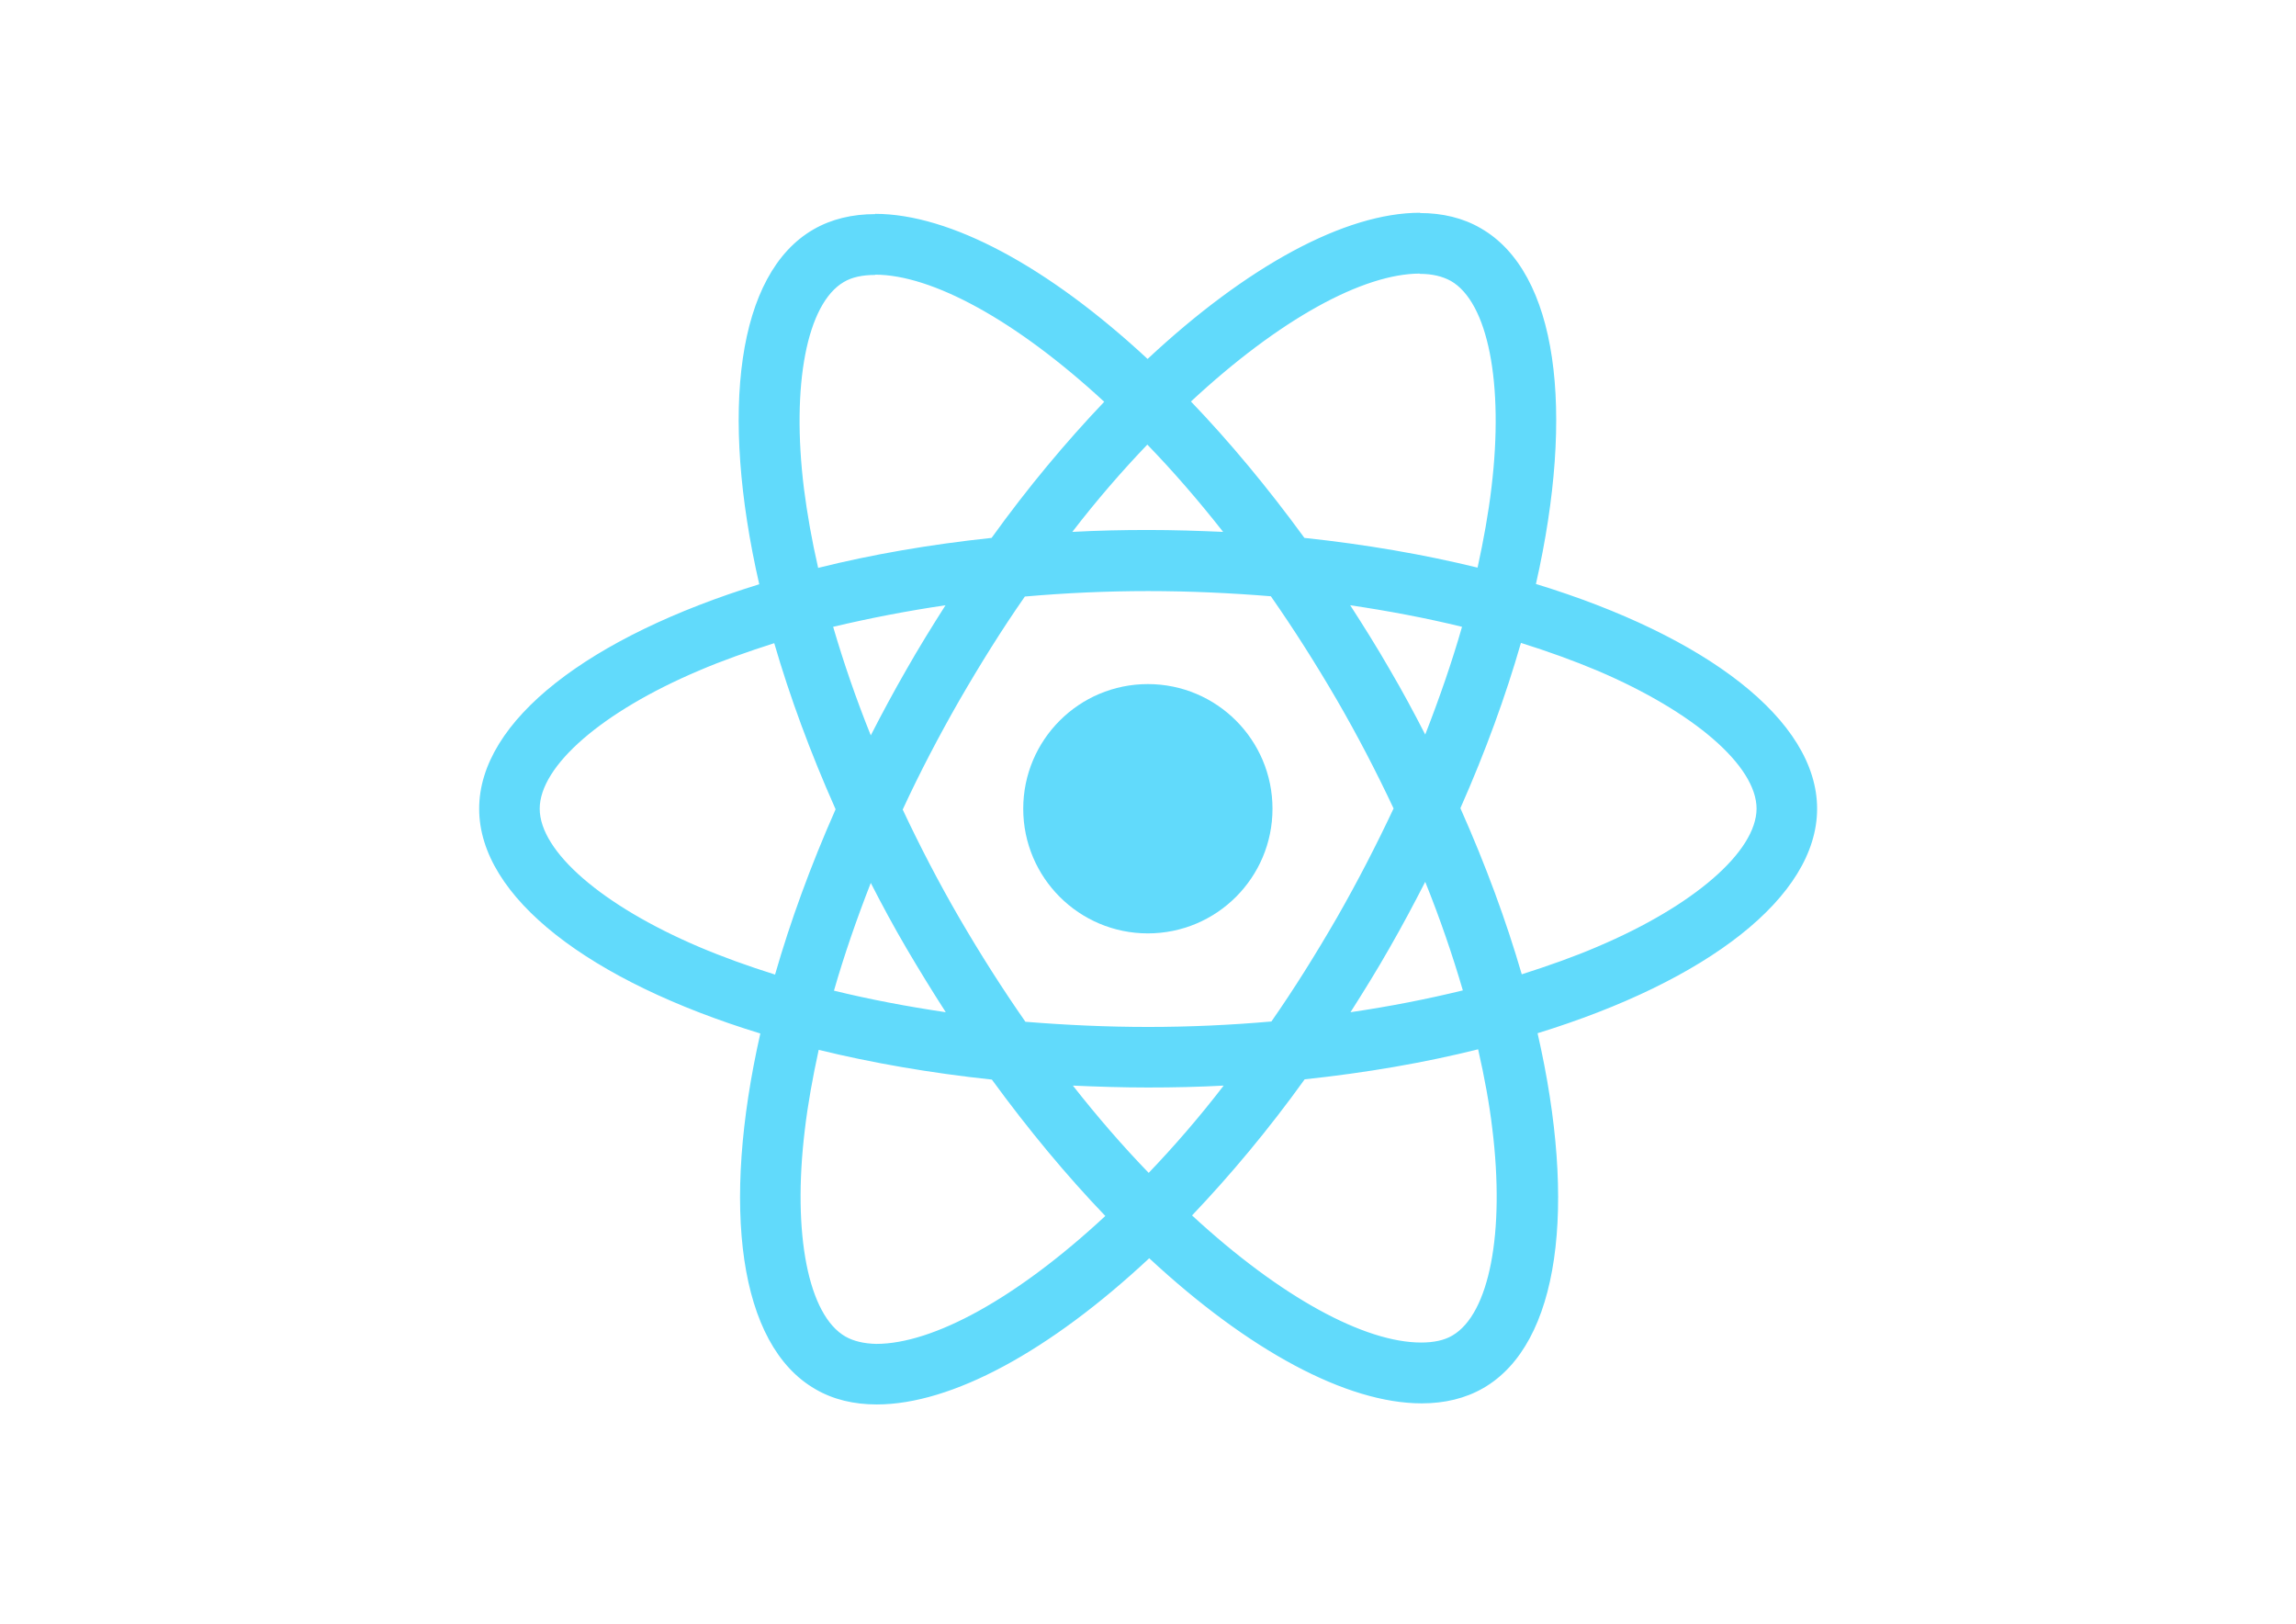
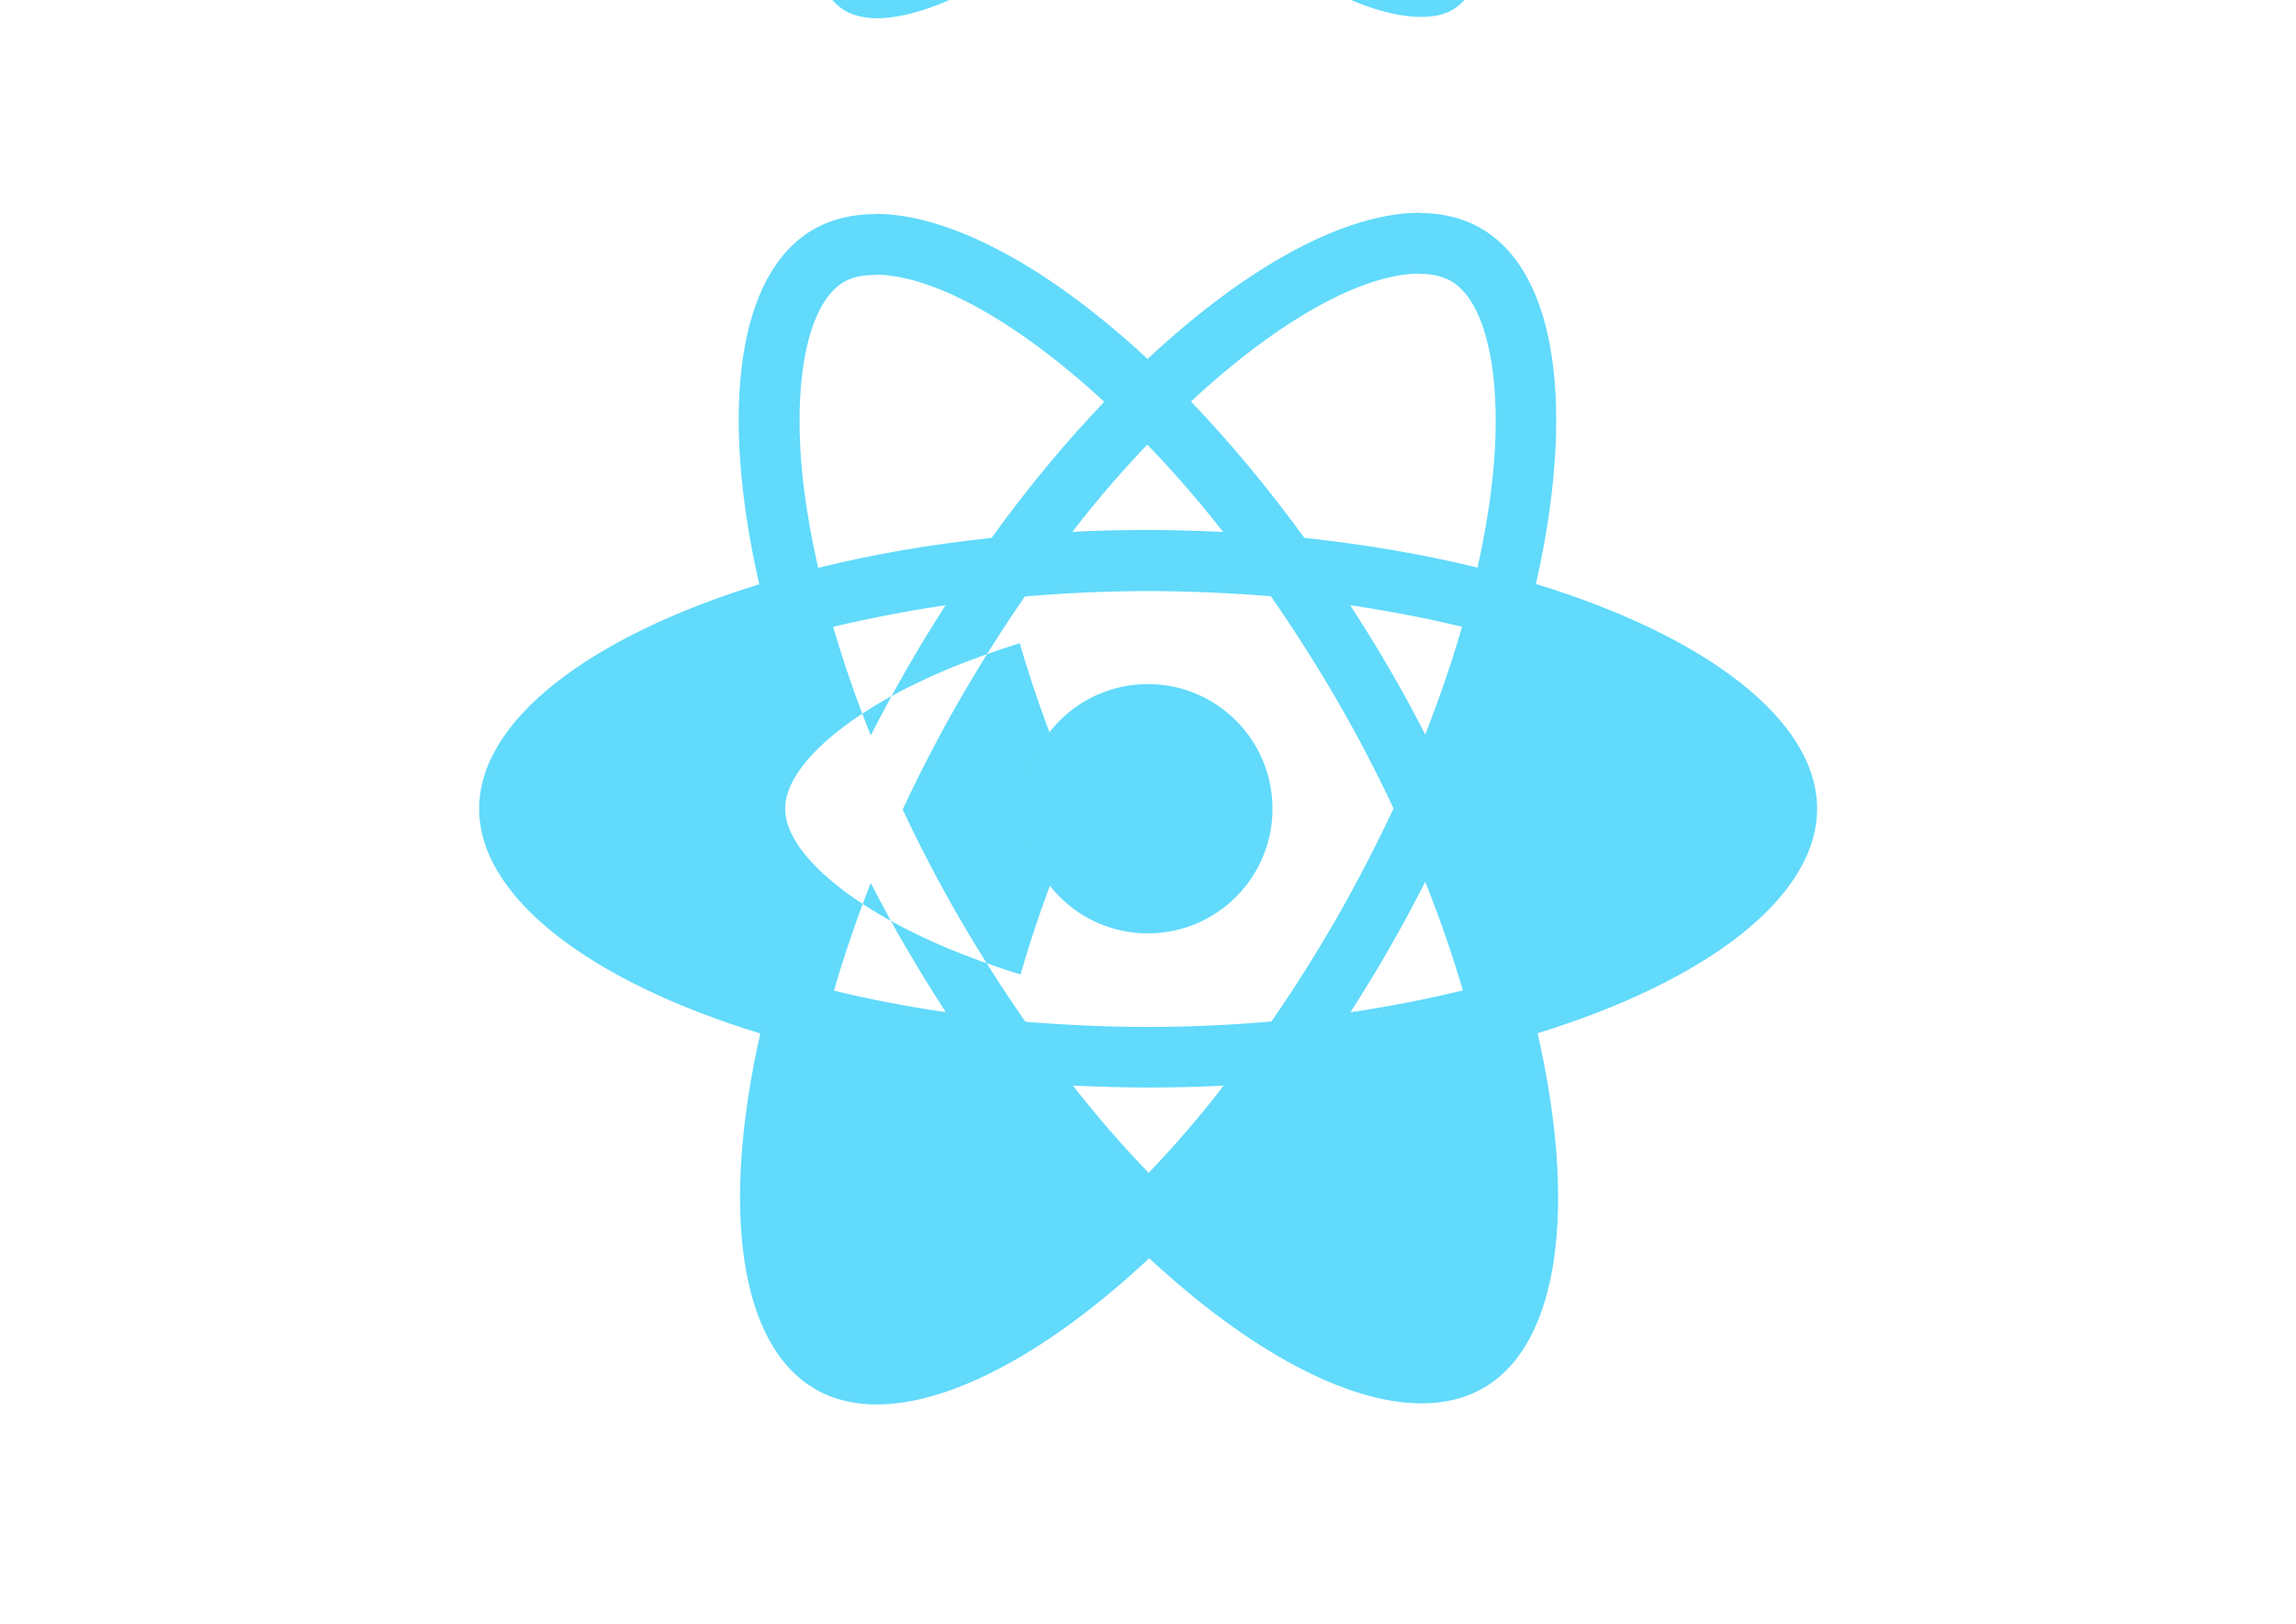
<svg xmlns="http://www.w3.org/2000/svg" viewBox="0 0 841.9 595.3">
  <g fill="#61DAFB">
-     <path d="M666.3 296.5c0-32.5-40.7-63.3-103.1-82.4 14.4-63.6 8-114.2-20.2-130.4-6.5-3.8-14.1-5.6-22.4-5.6v22.3c4.6 0 8.3.9 11.4 2.6 13.6 7.8 19.5 37.5 14.9 75.7-1.1 9.4-2.9 19.3-5.1 29.4-19.6-4.8-41-8.5-63.5-10.9-13.5-18.5-27.5-35.3-41.6-50 32.6-30.3 63.2-46.9 84-46.9V78c-27.5 0-63.5 19.6-99.9 53.6-36.4-33.8-72.4-53.2-99.9-53.2v22.3c20.7 0 51.4 16.5 84 46.6-14 14.7-28 31.4-41.3 49.9-22.6 2.4-44 6.1-63.6 11-2.3-10-4-19.7-5.2-29-4.7-38.2 1.1-67.9 14.6-75.8 3-1.8 6.9-2.6 11.5-2.6V78.5c-8.4 0-16 1.8-22.6 5.6-28.1 16.2-34.4 66.7-19.9 130.1-62.2 19.2-102.7 49.9-102.7 82.3 0 32.5 40.7 63.3 103.1 82.4-14.4 63.6-8 114.2 20.2 130.4 6.5 3.8 14.1 5.6 22.5 5.6 27.5 0 63.5-19.6 99.9-53.6 36.4 33.8 72.4 53.2 99.9 53.2 8.4 0 16-1.8 22.6-5.6 28.1-16.2 34.4-66.7 19.9-130.1 62-19.1 102.5-49.9 102.5-82.3zm-130.2-66.7c-3.7 12.9-8.3 26.2-13.5 39.5-4.1-8-8.4-16-13.1-24-4.6-8-9.5-15.8-14.4-23.4 14.2 2.1 27.9 4.7 41 7.9zm-45.8 106.5c-7.8 13.5-15.8 26.3-24.1 38.2-14.9 1.3-30 2-45.2 2-15.1 0-30.2-.7-45-1.9-8.3-11.9-16.4-24.6-24.2-38-7.6-13.1-14.5-26.4-20.8-39.8 6.2-13.4 13.2-26.8 20.7-39.9 7.8-13.5 15.8-26.3 24.1-38.2 14.9-1.3 30-2 45.2-2 15.1 0 30.2.7 45 1.9 8.3 11.9 16.4 24.6 24.2 38 7.6 13.1 14.5 26.4 20.8 39.8-6.3 13.4-13.2 26.8-20.7 39.9zm32.3-13c5.4 13.4 10 26.8 13.8 39.8-13.1 3.2-26.9 5.9-41.2 8 4.9-7.7 9.8-15.6 14.4-23.7 4.6-8 8.9-16.1 13-24.1zM421.2 430c-9.3-9.6-18.6-20.3-27.8-32 9 .4 18.2.7 27.5.7 9.4 0 18.7-.2 27.8-.7-9 11.7-18.3 22.4-27.5 32zm-74.4-58.9c-14.2-2.1-27.9-4.7-41-7.9 3.7-12.9 8.3-26.2 13.5-39.5 4.1 8 8.4 16 13.1 24 4.7 8 9.5 15.8 14.4 23.4zM420.7 163c9.3 9.6 18.6 20.3 27.8 32-9-.4-18.2-.7-27.5-.7-9.4 0-18.7.2-27.8.7 9-11.7 18.3-22.4 27.5-32zm-74 58.9c-4.9 7.7-9.8 15.6-14.4 23.7-4.6 8-8.9 16-13 24-5.4-13.4-10-26.8-13.8-39.8 13.1-3.1 26.9-5.8 41.2-7.9zm-90.5 125.2c-35.4-15.1-58.3-34.9-58.3-50.6 0-15.7 22.9-35.6 58.3-50.6 8.6-3.7 18-7 27.7-10.1 5.7 19.6 13.2 40 22.5 60.9-9.2 20.8-16.6 41.1-22.2 60.6-9.9-3.1-19.3-6.5-28-10.2zM310 490c-13.6-7.8-19.5-37.5-14.9-75.7 1.1-9.4 2.9-19.3 5.1-29.4 19.6 4.8 41 8.5 63.5 10.9 13.5 18.5 27.5 35.3 41.6 50-32.6 30.3-63.2 46.9-84 46.9-4.5-.1-8.3-1-11.3-2.7zm237.2-76.2c4.7 38.2-1.1 67.9-14.6 75.8-3 1.8-6.9 2.6-11.5 2.6-20.7 0-51.4-16.5-84-46.6 14-14.7 28-31.4 41.3-49.9 22.6-2.4 44-6.1 63.6-11 2.3 10.1 4.1 19.8 5.2 29.1zm38.5-66.7c-8.6 3.7-18 7-27.7 10.1-5.7-19.6-13.2-40-22.5-60.9 9.2-20.8 16.6-41.1 22.2-60.6 9.9 3.1 19.3 6.5 28.1 10.2 35.4 15.1 58.3 34.9 58.3 50.6-.1 15.7-23 35.6-58.4 50.6zM320.8 78.4z" />
+     <path d="M666.3 296.5c0-32.5-40.7-63.3-103.1-82.4 14.4-63.6 8-114.2-20.2-130.4-6.5-3.8-14.1-5.6-22.4-5.6v22.3c4.6 0 8.3.9 11.4 2.6 13.6 7.8 19.5 37.5 14.9 75.7-1.1 9.4-2.9 19.3-5.1 29.4-19.6-4.8-41-8.5-63.5-10.9-13.5-18.5-27.5-35.3-41.6-50 32.6-30.3 63.2-46.9 84-46.9V78c-27.5 0-63.5 19.6-99.9 53.6-36.4-33.8-72.4-53.2-99.9-53.2v22.3c20.7 0 51.4 16.5 84 46.6-14 14.7-28 31.4-41.3 49.9-22.6 2.4-44 6.1-63.6 11-2.3-10-4-19.7-5.2-29-4.7-38.2 1.1-67.9 14.6-75.8 3-1.8 6.9-2.6 11.5-2.6V78.5c-8.4 0-16 1.8-22.6 5.6-28.1 16.2-34.4 66.7-19.9 130.1-62.2 19.2-102.7 49.9-102.7 82.3 0 32.5 40.7 63.3 103.1 82.4-14.4 63.6-8 114.2 20.2 130.4 6.5 3.8 14.1 5.6 22.5 5.6 27.5 0 63.5-19.6 99.9-53.6 36.4 33.8 72.4 53.2 99.9 53.2 8.4 0 16-1.8 22.6-5.6 28.1-16.2 34.4-66.7 19.9-130.1 62-19.1 102.5-49.9 102.5-82.3zm-130.2-66.7c-3.7 12.9-8.3 26.2-13.5 39.5-4.1-8-8.4-16-13.1-24-4.6-8-9.5-15.8-14.4-23.4 14.2 2.1 27.9 4.7 41 7.9zm-45.8 106.5c-7.8 13.5-15.8 26.3-24.1 38.2-14.9 1.3-30 2-45.2 2-15.1 0-30.2-.7-45-1.9-8.3-11.9-16.4-24.6-24.2-38-7.6-13.1-14.5-26.4-20.8-39.8 6.2-13.4 13.2-26.8 20.7-39.9 7.8-13.5 15.8-26.3 24.1-38.2 14.9-1.3 30-2 45.2-2 15.1 0 30.2.7 45 1.9 8.3 11.9 16.4 24.6 24.2 38 7.6 13.1 14.5 26.4 20.8 39.8-6.3 13.4-13.2 26.8-20.7 39.9zm32.3-13c5.4 13.4 10 26.8 13.8 39.8-13.1 3.2-26.9 5.9-41.2 8 4.9-7.7 9.8-15.6 14.4-23.7 4.6-8 8.9-16.1 13-24.1zM421.2 430c-9.3-9.6-18.6-20.3-27.8-32 9 .4 18.2.7 27.5.7 9.4 0 18.7-.2 27.8-.7-9 11.7-18.3 22.4-27.5 32zm-74.4-58.9c-14.2-2.1-27.9-4.7-41-7.9 3.7-12.9 8.3-26.2 13.5-39.5 4.1 8 8.4 16 13.1 24 4.7 8 9.5 15.8 14.4 23.4zM420.7 163c9.3 9.6 18.6 20.3 27.8 32-9-.4-18.2-.7-27.5-.7-9.4 0-18.7.2-27.8.7 9-11.7 18.3-22.4 27.5-32zm-74 58.9c-4.9 7.7-9.8 15.6-14.4 23.7-4.6 8-8.9 16-13 24-5.4-13.4-10-26.8-13.8-39.8 13.1-3.1 26.9-5.8 41.2-7.9zm-.5 125.2c-35.4-15.1-58.3-34.9-58.3-50.6 0-15.7 22.9-35.6 58.3-50.6 8.6-3.7 18-7 27.7-10.1 5.7 19.6 13.2 40 22.5 60.9-9.2 20.8-16.6 41.1-22.2 60.6-9.9-3.1-19.3-6.5-28-10.2zM310 4c-13.6-7.8-19.5-37.5-14.9-75.7 1.1-9.4 2.9-19.3 5.1-29.4 19.6 4.8 41 8.5 63.5 10.9 13.5 18.5 27.5 35.3 41.6 50-32.6 30.3-63.2 46.9-84 46.9-4.5-.1-8.3-1-11.3-2.7zm237.2-76.2c4.7 38.2-1.1 67.9-14.6 75.8-3 1.8-6.9 2.6-11.5 2.6-20.7 0-51.4-16.5-84-46.6 14-14.7 28-31.4 41.3-49.9 22.6-2.4 44-6.1 63.6-11 2.3 10.1 4.1 19.8 5.2 29.1zm38.5-66.7c-8.6 3.7-18 7-27.7 10.1-5.7-19.6-13.2-40-22.5-60.9 9.2-20.8 16.6-41.1 22.2-60.6 9.9 3.1 19.3 6.5 28.1 10.2 35.4 15.1 58.3 34.9 58.3 50.6-.1 15.7-23 35.6-58.4 50.6zM320.8 78.4z" />
    <circle cx="420.9" cy="296.5" r="45.7" />
    <path d="M520.5 78.1z" />
  </g>
</svg>
